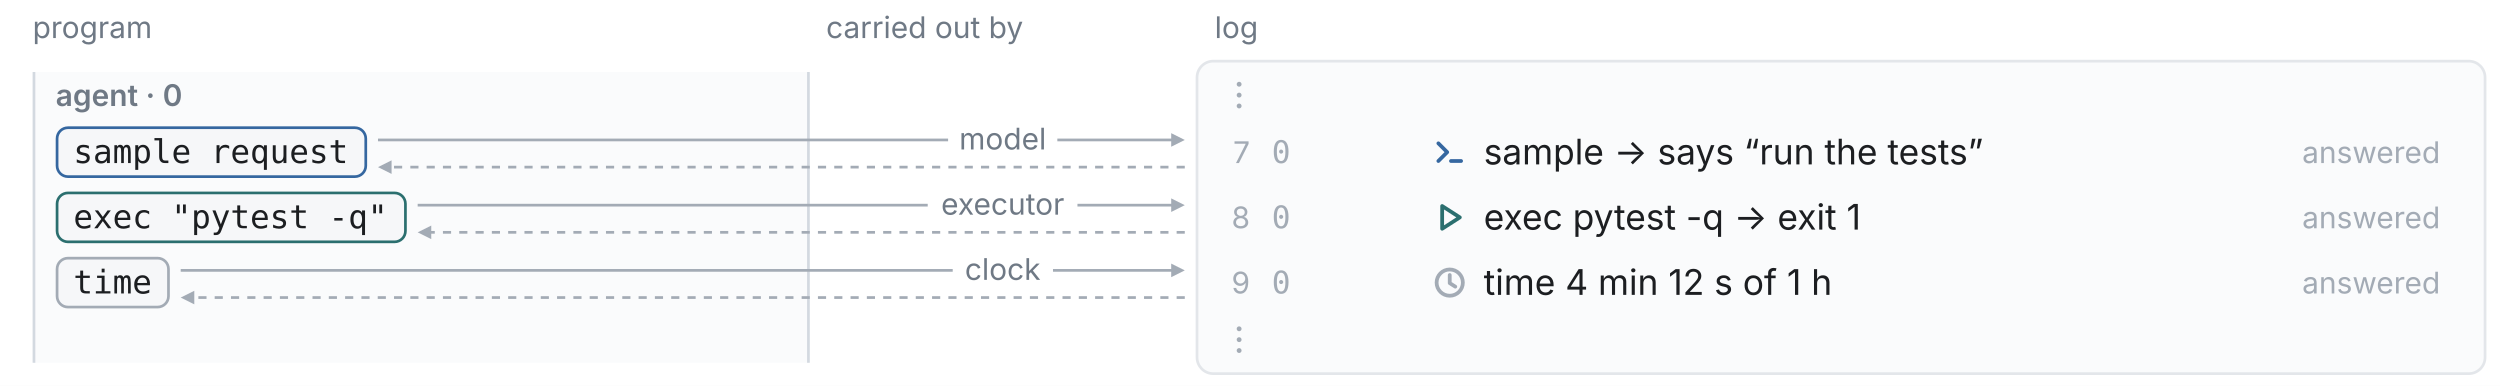
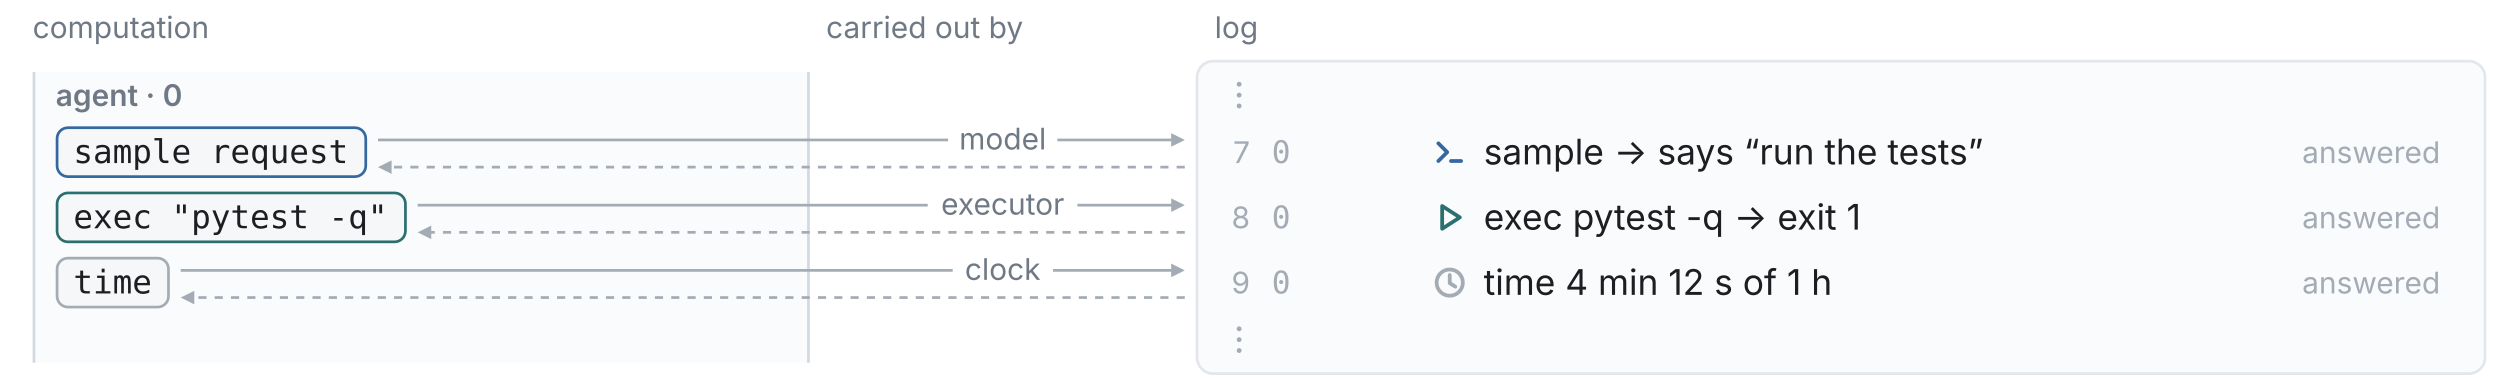
<svg xmlns="http://www.w3.org/2000/svg" viewBox="0 0 920 142" width="920" height="142">
  <style>text{font-family:-apple-system, BlinkMacSystemFont, 'Segoe UI', system-ui, sans-serif;font-size:13px;fill:#1c1e21}.m{font-family:ui-monospace, SFMono-Regular, Menlo, Consolas, monospace}.s{font-size:11px;fill:#6f7985}.f{font-size:11px;fill:#a3abb5}.b{font-weight:600}.n{font-variant-numeric:tabular-nums}.fr{font-family:ui-monospace, SFMono-Regular, Menlo, Consolas, monospace;font-size:11.5px;fill:#a3abb5}.ch{font-family:ui-monospace, SFMono-Regular, Menlo, Consolas, monospace;font-size:12px}.e{font-family:ui-monospace, SFMono-Regular, Menlo, Consolas, monospace;font-size:11.5px}.a{stroke:#a3abb5;fill:none}.d{stroke-dasharray:3 3}.bx{stroke:#d3d9e0;fill:none}</style>
  <rect width="920" height="142" fill="#fff" />
-   <text x="12" y="14" class="s">program</text>
+   <text x="12" y="14" class="s">computation</text>
  <text x="304" y="14" class="s">carried out by</text>
  <text x="447" y="14" class="s">log</text>
  <rect x="440.5" y="22.5" width="474" height="115" rx="6" fill="#fafbfc" stroke="#e3e6ea" />
  <path fill="#fafbfc" d="M12.5,133.5V26.5H297.5V133.5H12.5Z" />
  <path class="bx" d="M12.5,133.5V26.5M297.5,26.5V133.5" />
  <text x="20.5" y="39" class="s b">agent · 0</text>
  <circle cx="456" cy="31" r="0.9" fill="#a3abb5" />
  <circle cx="456" cy="35" r="0.9" fill="#a3abb5" />
  <circle cx="456" cy="39" r="0.9" fill="#a3abb5" />
  <text x="460" y="60" class="f n" text-anchor="end">7</text>
  <text x="468" y="60" class="fr">0</text>
  <g transform="translate(527,49.5) scale(0.9286)" stroke="#3567a0" fill="#3567a0" stroke-width="1.5" stroke-linecap="round" stroke-linejoin="round">
    <path d="M2.5 3.5L6 7l-3.5 3.5" fill="none" />
    <path d="M7.5 10.5h4" fill="none" />
  </g>
  <text x="546" y="60.5">sample → says “run the tests”</text>
  <text x="898" y="60" class="f" text-anchor="end">answered</text>
  <rect x="21.0" y="47.0" width="113.6" height="18" rx="4" fill="#f6f7f9" stroke="#3567a0" />
  <text x="27" y="60" class="ch">sample request</text>
  <path class="a" d="M139.1,51.5H432" />
  <path fill="#a3abb5" d="M436,51.5l-5,-2.5v5z" />
  <rect x="348.9" y="45.0" width="40.2" height="13" fill="#fff" />
  <text x="369" y="55" class="s" text-anchor="middle">model</text>
  <path class="a d" d="M436,61.5H143.1" />
  <path fill="#a3abb5" d="M139.1,61.5l5,-2.5v5z" />
  <text x="460" y="84" class="f n" text-anchor="end">8</text>
  <text x="468" y="84" class="fr">0</text>
  <g transform="translate(527,73.5) scale(0.9286)" stroke="#2b6f6f" fill="#2b6f6f" stroke-width="1.5" stroke-linecap="round" stroke-linejoin="round">
    <path d="M4 2.5l7 4.5-7 4.5z" fill="none" />
  </g>
  <text x="546" y="84.5">exec pytest -q → exit 1</text>
  <text x="898" y="84" class="f" text-anchor="end">answered</text>
  <rect x="21.0" y="71.0" width="128.2" height="18" rx="4" fill="#f6f7f9" stroke="#2b6f6f" />
  <text x="27" y="84" class="ch">exec "pytest -q"</text>
  <path class="a" d="M153.7,75.5H432" />
  <path fill="#a3abb5" d="M436,75.5l-5,-2.5v5z" />
  <rect x="341.4" y="69.0" width="55.1" height="13" fill="#fff" />
  <text x="369" y="79" class="s" text-anchor="middle">executor</text>
  <path class="a d" d="M436,85.5H157.7" />
  <path fill="#a3abb5" d="M153.7,85.5l5,-2.5v5z" />
  <text x="460" y="108" class="f n" text-anchor="end">9</text>
  <text x="468" y="108" class="fr">0</text>
  <g transform="translate(527,97.5) scale(0.9286)" stroke="#a3abb5" fill="#a3abb5" stroke-width="1.5" stroke-linecap="round" stroke-linejoin="round">
    <circle cx="7" cy="7" r="5.2" fill="none" />
    <path d="M7 4v3.2l2.2 1.4" fill="none" />
  </g>
  <text x="546" y="108.5">time 4 min 12 s of 1 h</text>
  <text x="898" y="108" class="f" text-anchor="end">answered</text>
  <rect x="21.0" y="95.0" width="41" height="18" rx="4" fill="#f6f7f9" stroke="#a3abb5" />
  <text x="27" y="108" class="ch">time</text>
  <path class="a" d="M66.5,99.5H432" />
  <path fill="#a3abb5" d="M436,99.5l-5,-2.5v5z" />
  <rect x="350.6" y="93.0" width="36.9" height="13" fill="#fff" />
  <text x="369" y="103" class="s" text-anchor="middle">clock</text>
  <path class="a d" d="M436,109.5H70.5" />
  <path fill="#a3abb5" d="M66.5,109.5l5,-2.5v5z" />
  <circle cx="456" cy="121" r="0.9" fill="#a3abb5" />
  <circle cx="456" cy="125" r="0.9" fill="#a3abb5" />
  <circle cx="456" cy="129" r="0.9" fill="#a3abb5" />
</svg>
